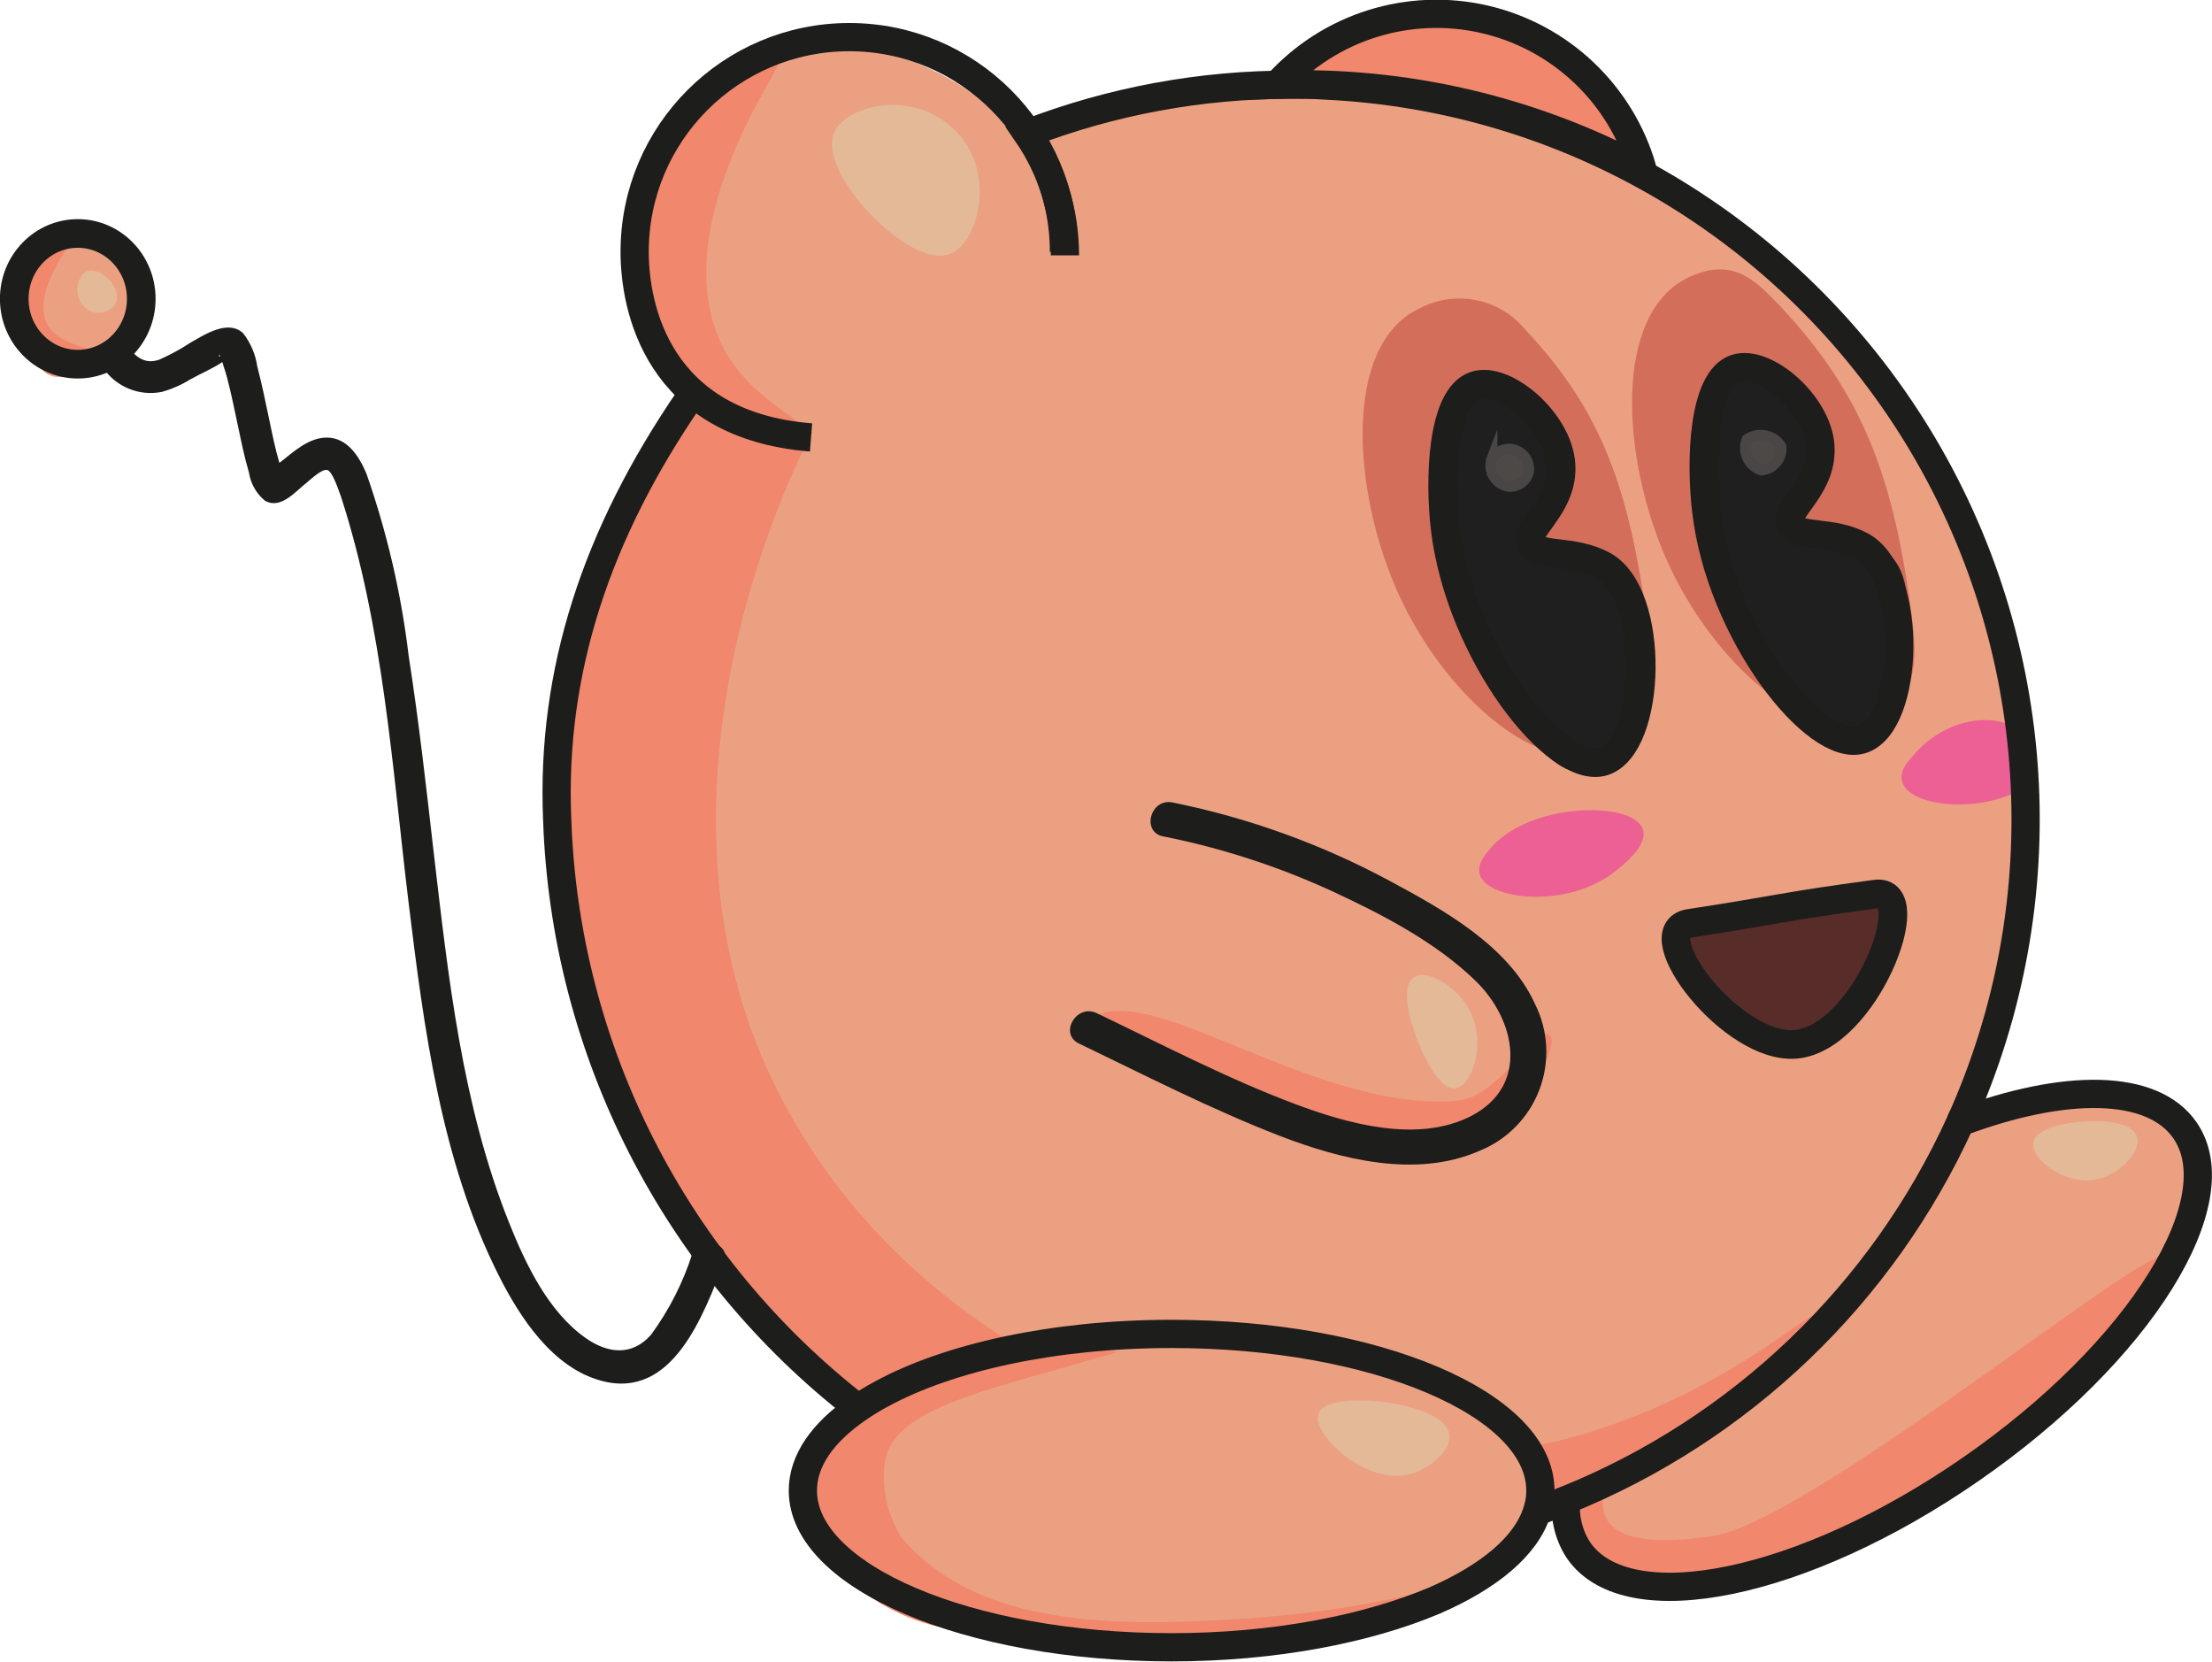
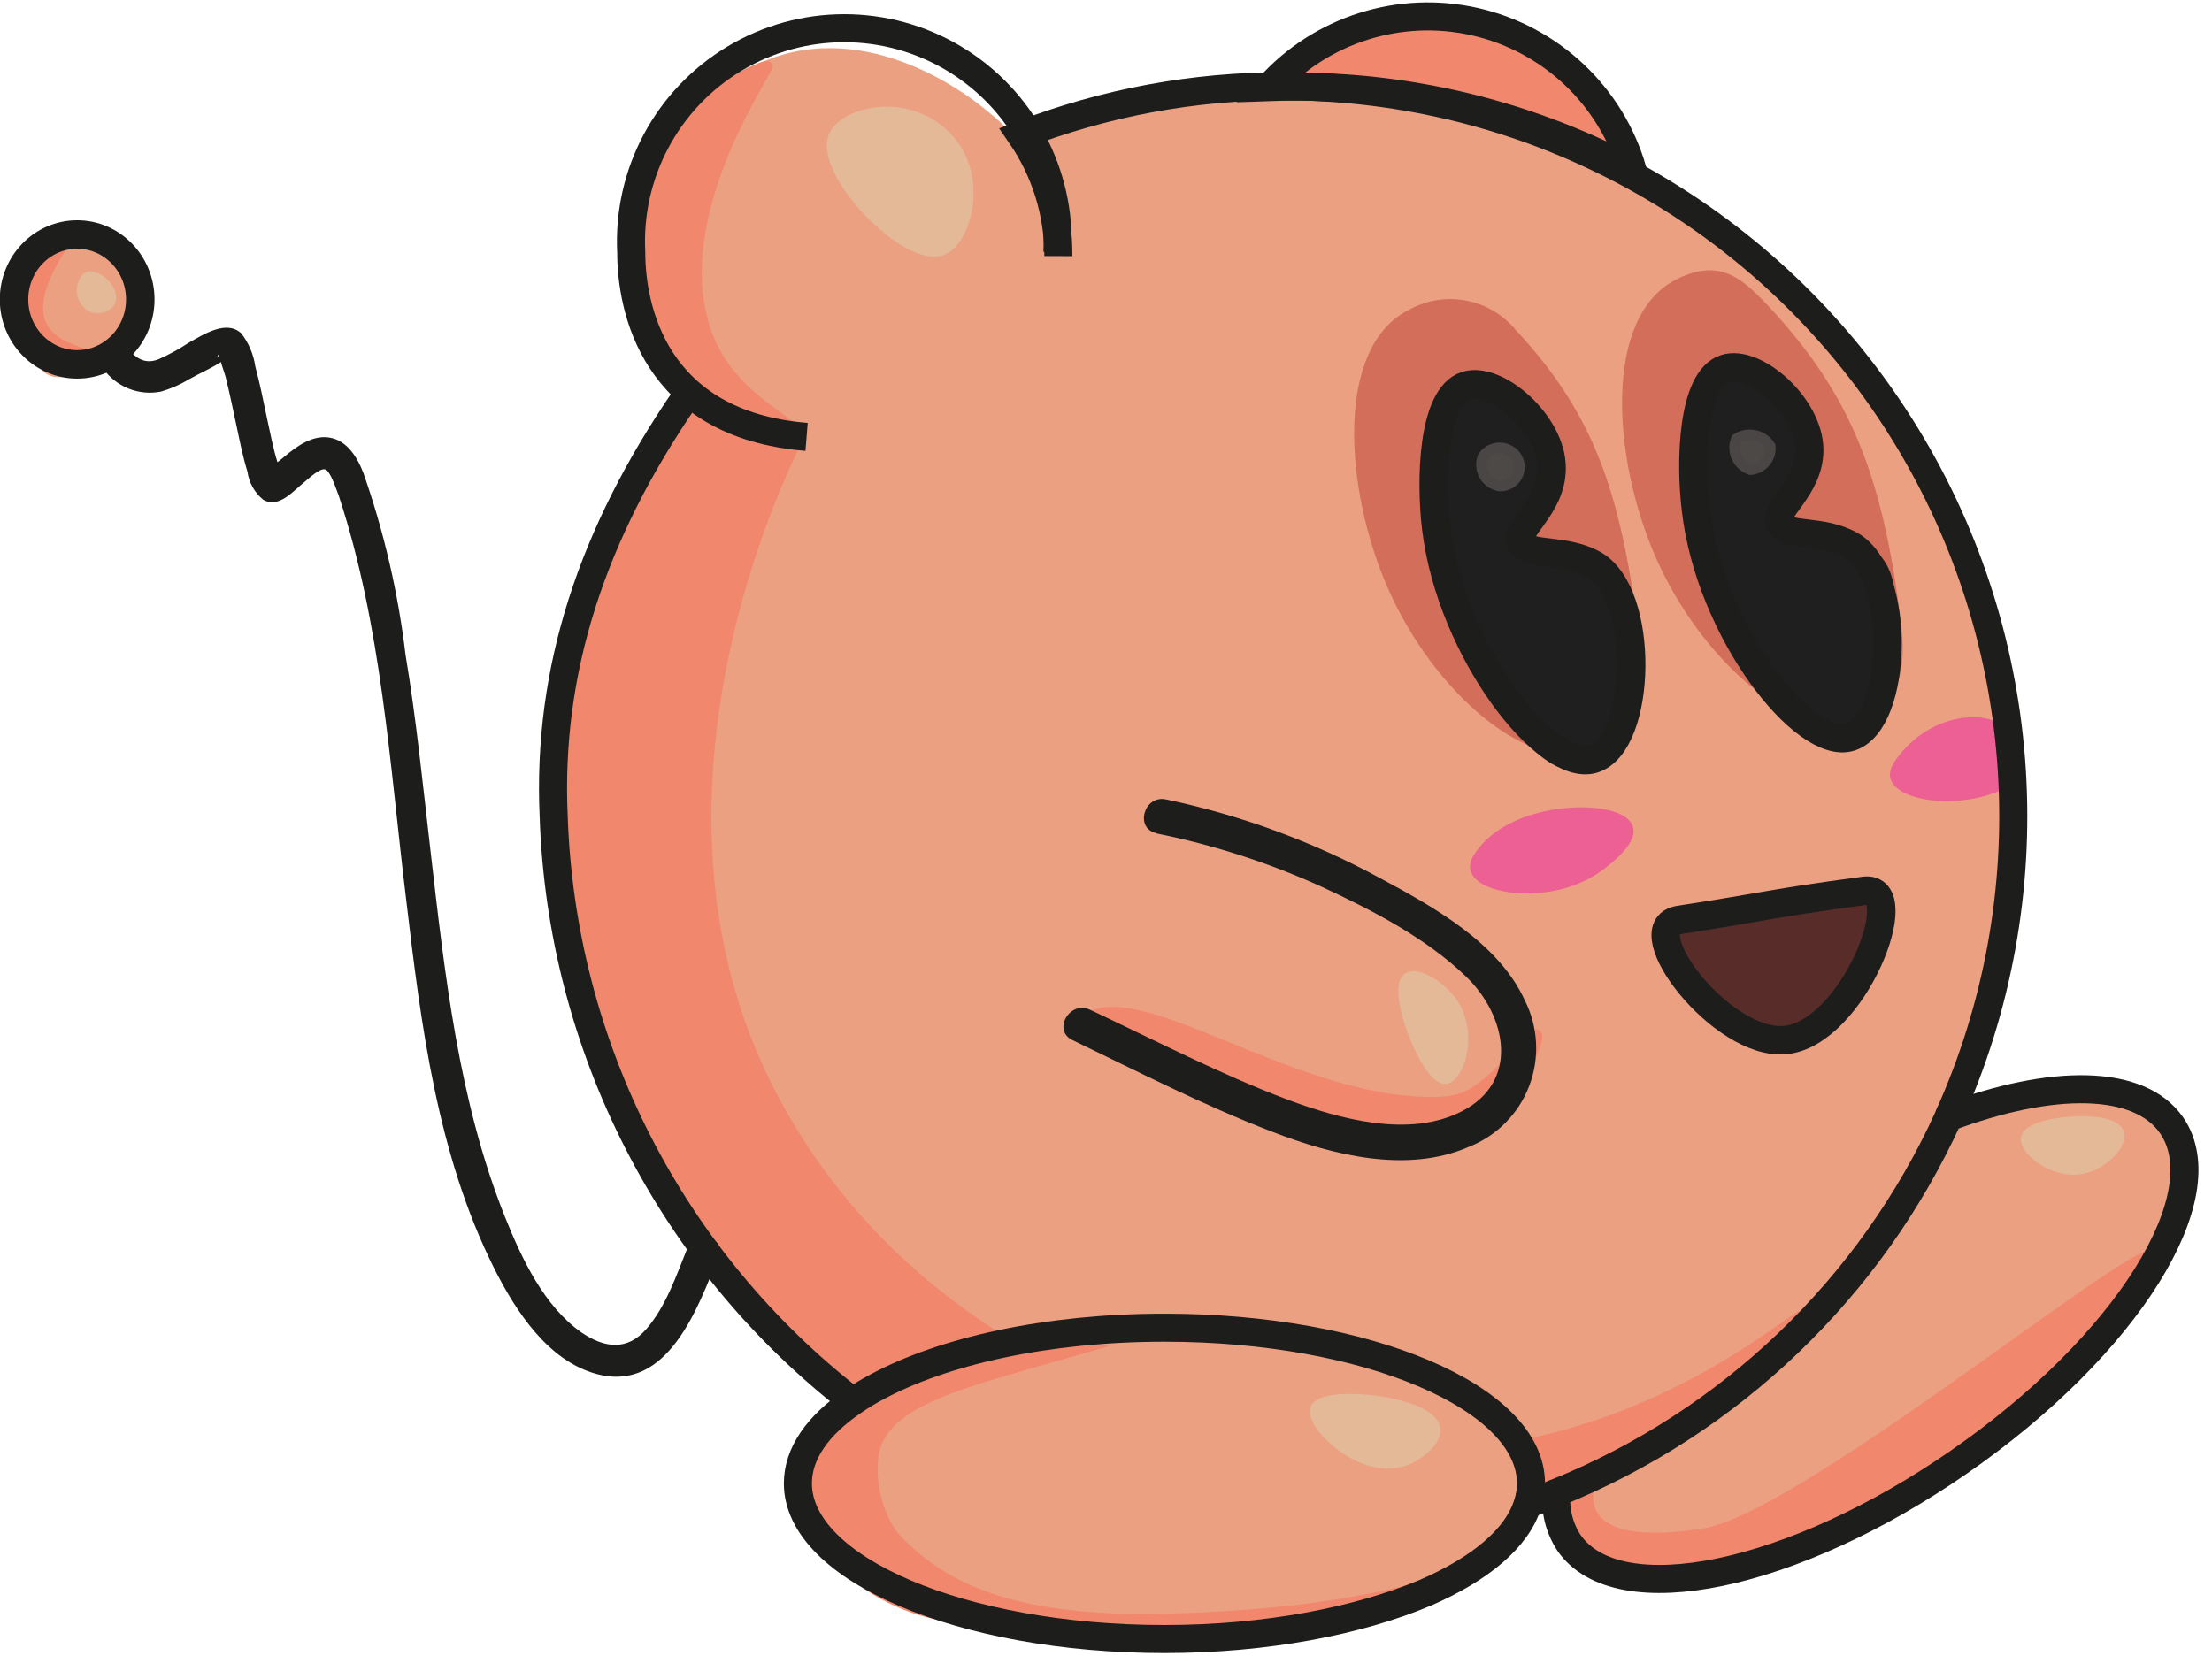
- <svg xmlns="http://www.w3.org/2000/svg" viewBox="0 0 156.74 117.7">
+ <svg xmlns="http://www.w3.org/2000/svg" viewBox="0 0 157.69 118.05">
  <defs>
    <style>.cls-1,.cls-2{fill:#eca082;stroke:#eca082;}.cls-1,.cls-10,.cls-11,.cls-13,.cls-2,.cls-3,.cls-4,.cls-5,.cls-6,.cls-7,.cls-8,.cls-9{stroke-miterlimit:10;}.cls-1,.cls-4,.cls-5,.cls-6,.cls-7,.cls-8,.cls-9{stroke-width:0.75px;}.cls-2,.cls-3{stroke-width:0.75px;}.cls-3{fill:#f1876d;stroke:#f1876d;}.cls-4{fill:#d36e5b;stroke:#d36e5b;}.cls-5{fill:#ec6095;stroke:#ec6094;}.cls-6{fill:#e4b998;stroke:#e4b998;}.cls-7{fill:#1f1f1f;stroke:#1f1f1f;}.cls-8{fill:#582d29;stroke:#582d29;}.cls-9{fill:#4c4947;stroke:#494645;}.cls-10,.cls-11,.cls-13{fill:none;stroke:#1d1d1b;}.cls-10{stroke-width:2px;}.cls-11{stroke-width:2.03px;}.cls-12{fill:#1d1d1b;}.cls-13{stroke-width:2.03px;}</style>
  </defs>
-   <g id="Capa_9" data-name="Capa 9">
-     <path class="cls-1" d="M3.6,26.21c1.66.88,7.07-2.85,6.19-6.19-.48-1.84-2.83-3.38-4.45-2.9C2.44,18,1.81,25.27,3.6,26.21Z" />
-     <path class="cls-2" d="M56.89,30.28a13.82,13.82,0,0,1-10.26-12.2A13.66,13.66,0,0,1,53.79,4.92c7.43-3.8,14.83,1.88,15.87,2.71,1.47,1.17,4.55,3.63,5,7.36C75.65,22.39,66.07,32.39,56.89,30.28Z" />
-     <path class="cls-2" d="M79.73,7.25C57,12.6,39.19,34,39.28,57.76,39.37,82.28,58.4,96.9,61,98.79c14.73,10.93,35.9,14.67,53,6.39,13-6.28,19.75-17.59,21.67-20.9a54.68,54.68,0,0,0,6.78-19.55,50.57,50.57,0,0,0-2.32-25.36,51.39,51.39,0,0,0-13.94-20.12C115.05,9.46,97.53,3.06,79.73,7.25Z" />
-     <path class="cls-3" d="M4.66,17c-.09-.05-4.45,5.09-2.8,7.45,1.1,1.59,4.46,1.26,4.55.87S3.91,24.85,3,23.12C1.77,20.7,4.74,17.06,4.66,17Z" />
-     <path class="cls-3" d="M77.28,72.63c3.54-3,14.39,5.51,24.25,5.78,3.17.08,3.79-.39,7.88-4.73.53-.56-.21,2.09-1.58,3.47-1.17,1.17-1.79,4.47-15.44,2.24C89.32,78.88,79.71,76.1,79.26,74,79.1,73.2,76.53,73.27,77.28,72.63Z" />
-     <path class="cls-3" d="M91.82,4.73c-.16-1.28,7.55-5.18,14.62-2.9,5.62,1.81,9.42,7.06,8.71,8.13s-4.49-1.83-13-3.59C95.28,4.94,91.93,5.55,91.82,4.73Z" />
-     <path class="cls-3" d="M54.7,4.55c-.28-.17-15,5.48-6.28,21.25,2.14,3.9,7.83,5.31,8.15,4.82s-3.9-2.22-5.75-6C46.7,16.12,55,4.7,54.7,4.55Z" />
-     <path class="cls-3" d="M48.85,28.84C37.49,46.76,37,60.42,42.57,75.37c8.82,23.79,33.92,40,64.44,31.41,12.64-3.56,21.12-11.76,21.52-13.1.27-.9-8.83,7.93-22.73,9.63-16.23,2-40.14-5-50.8-25.4-11.51-22.09,2-47,2-47C53,30.31,49.53,27.78,48.85,28.84Z" />
-     <path class="cls-1" d="M112.16,106.5c18.58-7.22,22.62-25.14,29.42-28,3.53-1.47,13,.72,13.31,1.91,3.2,14-30.14,35.62-42.47,30.74C111.44,110.76,110,107.33,112.16,106.5Z" />
-     <path class="cls-2" d="M59.44,104.27c2.42-10.56,38.52-11,45.68-4.83,2.91,2.51,4.43,5.5,3.87,6.58-6.51,12.67-41.71,14.65-48.38,3.29A7,7,0,0,1,59.44,104.27Z" />
-     <path class="cls-3" d="M114.24,103.37c-3.35,4.95-4.59,2.29-2.19,5.55C121,121.05,150,98.34,153.73,89.7c1.69-3.92-24.78,18.32-32.26,19.48C108,111.27,115.3,101.81,114.24,103.37Z" />
-     <path class="cls-3" d="M77.68,95.84C74.28,95,57,100,57,105.2c0,4.13,4.65,9,10.64,9.88,25.06,3.88,36.75-2.51,36.68-3,0-.27-5.68,2.84-21.29,3.2-10.83.25-16-2.26-19.36-6a8.39,8.39,0,0,1-1.35-5.71C62.93,99.54,69.05,98.34,77.68,95.84Z" />
-   </g>
-   <g id="Capa_10" data-name="Capa 10">
-     <path class="cls-4" d="M119.79,20c-5.08,2.43-4.48,12.35-1.42,19.35,3.2,7.34,10.08,13.4,14.58,11.23,2.43-1.17,2.52-3.83,2.2-6.45-1.29-10.32-3.54-16.06-9.29-22.19C123.92,19.89,122.55,18.7,119.79,20Z" />
-     <path class="cls-4" d="M100.7,22.21c-5.08,2.44-4.48,12.35-1.42,19.36,3.2,7.33,10.07,13.39,14.58,11.22,2.43-1.16,3-4.35,2.71-7-1.29-10.33-3-16.06-8.78-22.2A5.68,5.68,0,0,0,100.7,22.21Z" />
-     <path class="cls-5" d="M135.66,54c2.66-3.38,6.91-3.05,7.49-1.42.37,1,.93,2.38.64,2.58-3.3,2.28-8.24,1.54-8.64.13C135,54.79,135.37,54.32,135.66,54Z" />
-     <path class="cls-5" d="M105.73,60.54c2.65-3.38,9.74-3.31,10.32-1.68.37,1-1.9,2.64-2.19,2.84-3.31,2.28-8.24,1.54-8.65.13C105.08,61.37,105.44,60.91,105.73,60.54Z" />
-     <path class="cls-6" d="M6.2,19.62a1.35,1.35,0,0,0,.22,2,1.08,1.08,0,0,0,1.38-.2c.32-.47-.1-1.22-.59-1.56C7.18,19.8,6.57,19.39,6.2,19.62Z" />
-     <path class="cls-6" d="M59.47,9.5c-1.17,2.54,5.2,9.18,7.74,8.13,1.7-.7,3-5.35.2-8.13S60.23,7.85,59.47,9.5Z" />
-     <path class="cls-6" d="M103.08,76.73c.86-.11,1.94-3,.58-5.23-.86-1.39-2.66-2.41-3.29-1.93C99.2,70.46,101.75,76.9,103.08,76.73Z" />
-     <path class="cls-6" d="M144.45,81c-.16.84,2.19,2.83,4.42,2.08,1.3-.44,2.47-1.77,2.18-2.48C150.5,79.25,144.69,79.75,144.45,81Z" />
-     <path class="cls-6" d="M93.79,100.28c-.41,1.09,3.32,4.81,6.39,3.68,1-.39,2.32-1.45,2.13-2.33C101.89,99.68,94.3,98.92,93.79,100.28Z" />
-     <path class="cls-7" d="M122.24,27.05c-4.58,3.51,3.22,25.94,8.13,25.55,3.23-.25,6.1-10.4,3.29-13-1.76-1.61-5.29.21-6.58-1.55-.79-1.08.82-2.25,1-5.41,0-.55.22-4.56-1.93-5.81A3.86,3.86,0,0,0,122.24,27.05Z" />
-     <path class="cls-7" d="M103.92,28.73c-4.59,3.5,3.22,25.93,8.13,25.55,3.22-.26,6.1-10.4,3.29-13-1.76-1.61-5.29.21-6.58-1.55-.8-1.09.81-2.26,1-5.42,0-.55.22-4.55-1.94-5.8A3.82,3.82,0,0,0,103.92,28.73Z" />
-     <path class="cls-8" d="M119.66,65.7c3.1.77,8.88-1.2,13.52-2.56,3-.87.73,9.55-4.61,10.49S116.66,65,119.66,65.7Z" />
-     <path class="cls-9" d="M123.79,31.12a1.66,1.66,0,0,0,1,2.19,1.53,1.53,0,0,0,1.42-1.68A1.72,1.72,0,0,0,123.79,31.12Z" />
-     <path class="cls-9" d="M105.73,32.41a1.53,1.53,0,0,0,1.16,2.06,1.38,1.38,0,0,0,1.42-1,1.41,1.41,0,0,0-2.58-1Z" />
-   </g>
  <g id="Capa_2" data-name="Capa 2">
-     <path class="cls-10" d="M153.07,90.77c-2.73,4.38-7.42,9.16-13.41,13.31-11.86,8.22-24.31,10.8-27.8,5.76a5.59,5.59,0,0,1-.89-3.57A52.2,52.2,0,0,0,138.91,79.5c7.38-2.76,13.6-2.76,15.91.57C156.55,82.57,155.75,86.47,153.07,90.77Z" />
-     <path class="cls-10" d="M111,106.27c-.68.28-1.36.54-2,.78" />
-     <path class="cls-10" d="M75.46,18.09a15.16,15.16,0,0,0-2.68-8.63A51.77,51.77,0,0,1,91.51,6c.8,0,1.6,0,2.39.06a52.05,52.05,0,0,1,45,73.46" />
-     <path class="cls-10" d="M48.87,28.19c-6.66,9.7-9.82,19.45-9.39,29.82A55.12,55.12,0,0,0,60.81,99.76" />
-     <path class="cls-10" d="M90.5,6A51.52,51.52,0,0,1,116.39,12,15.19,15.19,0,0,0,90.5,6Z" />
-     <path class="cls-10" d="M131.9,38.68c3.7,2,3.44,12.66,0,13.72-3.24,1-10-7.56-11-16.24-.41-3.38-.28-9.29,2.1-10.06,2.13-.7,6.05,2.73,6,5.82,0,2.77-2.7,4.31-2.13,5.27S129.82,37.54,131.9,38.68Z" />
-     <path class="cls-11" d="M113.59,40.06c3.74,2,3.48,12.82,0,13.89-3.29,1-10.1-7.65-11.18-16.45-.42-3.42-.28-9.4,2.13-10.19,2.15-.7,6.12,2.77,6.08,5.9,0,2.8-2.74,4.37-2.16,5.33S111.48,38.9,113.59,40.06Z" />
-     <path class="cls-11" d="M132.91,63.34c3.36-.44-.78,10.19-5.64,10.64-4.51.43-10.92-8-7.59-8.56C126.49,64.38,126,64.27,132.91,63.34Z" />
-     <path class="cls-10" d="M109.15,105.6a4.53,4.53,0,0,1-.23,1.45c-.75,2.46-3.4,4.66-7.3,6.35-4.74,2-11.32,3.3-18.6,3.3-14.43,0-26.13-5-26.13-11.1,0-2.15,1.44-4.15,3.92-5.84a17,17,0,0,1,1.64-1C67.23,96.16,74.67,94.5,83,94.5,97.45,94.5,109.15,99.47,109.15,105.6Z" />
-     <path class="cls-12" d="M82.46,59.26a53.78,53.78,0,0,1,11.81,3.82c3.58,1.65,7.44,3.64,10.29,6.41s3.82,7.45-.33,9.58c-3.77,1.93-8.71.55-12.42-.84C87,76.43,82.36,74,77.72,71.78c-1.44-.7-2.71,1.46-1.26,2.15,4.7,2.26,9.39,4.67,14.25,6.55,4.31,1.66,9.6,3,14.05,1.08a7.56,7.56,0,0,0,4-10.45c-1.87-4.11-6.5-6.67-10.3-8.71a55.81,55.81,0,0,0-15.37-5.55c-1.57-.32-2.24,2.09-.66,2.41Z" />
-     <path class="cls-10" d="M75.39,17.84a15.21,15.21,0,0,0-30.42,0c0,3.88,1.57,12.28,12.5,13.15" />
-     <path class="cls-12" d="M49.06,88.8a20,20,0,0,1-2.93,5.76c-1.33,1.52-3.05,1.33-4.59.26-2.69-1.87-4.3-5.28-5.48-8.23-3.32-8.31-4.3-17.4-5.33-26.21-.53-4.64-1.05-9.28-1.77-13.9a60.9,60.9,0,0,0-3-12.94C25.44,32.32,24.61,31,23.15,31c-1.27,0-2.34,1-3.26,1.72-.17.14-.74.48-.79.66s1,.19,1,.25c0-.1-.24-.64-.3-.83-.3-1-.52-2.1-.74-3.16-.26-1.23-.51-2.46-.83-3.68a5,5,0,0,0-1-2.35c-1.06-1-2.73.09-3.74.67a15.36,15.36,0,0,1-2.18,1.19c-1.06.38-1.69-.19-2.35-1C8,23.35,6.38,25,7.31,26.07a4.07,4.07,0,0,0,4.17,1.69,7.85,7.85,0,0,0,2-.88c.76-.43,1.65-.79,2.35-1.28s-.52-.16-.28-.47a2.59,2.59,0,0,0,.14.29c.09.39.29.89.4,1.33.29,1.11.52,2.24.76,3.37s.46,2.25.79,3.35a3.21,3.21,0,0,0,1.13,2c1.14.65,2.17-.67,3-1.31.29-.24,1-.91,1.39-.87s.84,1.47,1,1.89c3,9.23,3.63,19.17,4.79,28.75,1.09,8.92,2.29,18.26,6.37,26.39,1.51,3,3.82,6.57,7.29,7.5,5.1,1.38,7.25-4.75,8.7-8.39.54-1.36-1.65-1.94-2.18-.6Z" />
-     <ellipse class="cls-13" cx="5.51" cy="21.17" rx="4.5" ry="4.63" />
+     <path class="cls-1" d="M3.59,26.39c1.66.88,7.07-2.85,6.19-6.19C9.29,18.36,7,16.82,5.33,17.29,2.42,18.14,1.8,25.44,3.59,26.39Z" />
+     <path class="cls-2" d="M56.88,30.45A13.8,13.8,0,0,1,46.62,18.26,13.63,13.63,0,0,1,53.78,5.1C61.21,1.3,68.6,7,69.65,7.81c1.46,1.16,4.55,3.62,5,7.35C75.64,22.56,66.05,32.56,56.88,30.45Z" />
+     <path class="cls-2" d="M79.71,7.42C56.93,12.78,39.17,34.17,39.26,57.94c.09,24.51,19.13,39.14,21.68,41,14.73,10.93,35.9,14.67,53,6.39,13-6.29,19.76-17.6,21.68-20.91a54.4,54.4,0,0,0,6.77-19.54,50.44,50.44,0,0,0-2.32-25.36,51.14,51.14,0,0,0-13.93-20.13C115,9.64,97.52,3.23,79.71,7.42Z" />
+     <path class="cls-3" d="M4.65,17.2c-.09-.06-4.45,5.09-2.81,7.45C3,26.23,6.3,25.9,6.39,25.52S3.9,25,3,23.29C1.76,20.88,4.73,17.24,4.65,17.2Z" />
+     <path class="cls-3" d="M77.27,72.81c3.53-3,14.39,5.51,24.24,5.77,3.17.09,3.8-.38,7.89-4.73.53-.56-.22,2.09-1.59,3.47-1.16,1.18-1.79,4.48-15.43,2.24-3.08-.5-12.68-3.28-13.13-5.43C79.09,73.37,76.52,73.44,77.27,72.81Z" />
+     <path class="cls-3" d="M91.81,4.91C91.64,3.63,99.35-.28,106.42,2c5.63,1.81,9.43,7.07,8.71,8.13s-4.49-1.82-13-3.58C95.26,5.12,91.92,5.73,91.81,4.91Z" />
+     <path class="cls-3" d="M54.68,4.72c-.27-.16-15,5.48-6.28,21.26,2.15,3.89,7.84,5.31,8.16,4.81s-3.9-2.21-5.75-6C46.69,16.3,54.94,4.87,54.68,4.72Z" />
+     <path class="cls-3" d="M48.84,29C37.47,46.93,37,60.6,42.55,75.54c8.83,23.8,33.92,40,64.44,31.42,12.65-3.56,21.13-11.77,21.53-13.1.27-.9-8.83,7.92-22.73,9.62-16.23,2-40.14-5-50.8-25.4-11.52-22.08,2-47,2-47C53,30.49,49.51,28,48.84,29Z" />
+     <path class="cls-1" d="M112.15,106.68c18.58-7.23,22.61-25.15,29.42-28,3.52-1.48,13,.71,13.31,1.9,3.19,14-30.15,35.62-42.47,30.74C111.43,110.94,110,107.51,112.15,106.68Z" />
+     <path class="cls-2" d="M59.43,104.45c2.41-10.56,38.52-11,45.68-4.84,2.91,2.52,4.42,5.5,3.87,6.58-6.52,12.68-41.72,14.65-48.39,3.29A7,7,0,0,1,59.43,104.45Z" />
+     <path class="cls-3" d="M114.23,103.55c-3.35,5-4.59,2.28-2.19,5.55,8.9,12.13,37.93-10.58,41.67-19.23,1.7-3.91-24.77,18.33-32.25,19.49C108,111.45,115.29,102,114.23,103.55Z" />
+     <path class="cls-3" d="M77.67,96c-3.41-.88-20.73,4.2-20.72,9.36,0,4.14,4.65,9,10.64,9.89,25.06,3.87,36.74-2.51,36.67-3,0-.28-5.67,2.84-21.29,3.19-10.82.25-16-2.25-19.35-6a8.32,8.32,0,0,1-1.36-5.71C62.91,99.71,69,98.52,77.67,96Z" />
+     <path class="cls-4" d="M119.78,20.2c-5.08,2.43-4.48,12.34-1.42,19.35,3.2,7.33,10.07,13.39,14.58,11.23,2.43-1.17,2.52-3.84,2.19-6.46-1.29-10.32-3.53-16-9.29-22.19C123.91,20.07,122.53,18.88,119.78,20.2Z" />
+     <path class="cls-4" d="M100.68,22.39c-5.08,2.43-4.48,12.35-1.42,19.35,3.2,7.34,10.08,13.39,14.58,11.23,2.43-1.17,3-4.35,2.71-7-1.29-10.32-3-16-8.77-22.19A5.67,5.67,0,0,0,100.68,22.39Z" />
+     <path class="cls-5" d="M135.65,54.13c2.66-3.38,6.9-3.05,7.48-1.42.37,1,.94,2.38.65,2.58-3.31,2.29-8.24,1.54-8.65.13C135,55,135.36,54.5,135.65,54.13Z" />
+     <path class="cls-5" d="M105.71,60.71c2.66-3.38,9.75-3.31,10.33-1.68.37,1-1.91,2.64-2.2,2.84-3.3,2.29-8.24,1.54-8.64.13C105.07,61.55,105.42,61.08,105.71,60.71Z" />
+     <path class="cls-6" d="M6.19,19.8a1.35,1.35,0,0,0,.22,2,1.09,1.09,0,0,0,1.38-.2c.32-.48-.11-1.23-.59-1.56C7.16,20,6.56,19.56,6.19,19.8Z" />
+     <path class="cls-6" d="M59.46,9.68c-1.17,2.53,5.2,9.18,7.74,8.13,1.69-.7,3-5.35.19-8.13S60.22,8,59.46,9.68Z" />
+     <path class="cls-6" d="M103.07,76.91c.86-.11,1.93-3,.58-5.23-.86-1.39-2.67-2.41-3.29-1.94C99.19,70.63,101.74,77.07,103.07,76.91Z" />
+     <path class="cls-6" d="M144.44,81.14c-.17.85,2.18,2.83,4.42,2.08,1.29-.43,2.47-1.76,2.17-2.47C150.48,79.43,144.68,79.92,144.44,81.14Z" />
+     <path class="cls-6" d="M93.78,100.45c-.41,1.1,3.32,4.82,6.39,3.68,1-.38,2.32-1.44,2.12-2.32C101.87,99.86,94.29,99.1,93.78,100.45Z" />
+     <path class="cls-7" d="M122.23,27.23c-4.59,3.5,3.22,25.93,8.13,25.55,3.22-.26,6.09-10.41,3.29-13-1.76-1.61-5.29.21-6.58-1.55-.8-1.09.81-2.26,1-5.42,0-.55.22-4.55-1.94-5.81A3.84,3.84,0,0,0,122.23,27.23Z" />
+     <path class="cls-7" d="M103.91,28.91c-4.59,3.5,3.21,25.93,8.13,25.54,3.22-.25,6.09-10.4,3.29-13-1.77-1.62-5.3.21-6.58-1.55-.8-1.09.81-2.26,1-5.42,0-.55.23-4.55-1.93-5.81A3.82,3.82,0,0,0,103.91,28.91Z" />
+     <path class="cls-8" d="M119.65,65.87c3.1.78,8.87-1.2,13.52-2.55,3-.87.73,9.55-4.62,10.49S116.65,65.12,119.65,65.87Z" />
+     <path class="cls-9" d="M123.78,31.29a1.66,1.66,0,0,0,1,2.2,1.53,1.53,0,0,0,1.42-1.68A1.73,1.73,0,0,0,123.78,31.29Z" />
+     <path class="cls-9" d="M105.71,32.58a1.54,1.54,0,0,0,1.17,2.07,1.35,1.35,0,0,0,.64-2.58A1.42,1.42,0,0,0,105.71,32.58Z" />
+     <path class="cls-10" d="M153.06,90.94c-2.73,4.38-7.42,9.16-13.41,13.31-11.86,8.22-24.31,10.8-27.8,5.76a5.59,5.59,0,0,1-.89-3.57A52.2,52.2,0,0,0,138.9,79.67c7.38-2.76,13.6-2.76,15.91.57C156.54,82.74,155.74,86.64,153.06,90.94Z" />
+     <path class="cls-10" d="M111,106.44c-.68.28-1.36.54-2,.78" />
+     <path class="cls-10" d="M75.45,18.26a15.16,15.16,0,0,0-2.68-8.63A51.77,51.77,0,0,1,91.5,6.15c.8,0,1.6,0,2.39.06a52.05,52.05,0,0,1,45,73.46" />
+     <path class="cls-10" d="M48.86,28.36C42.2,38.06,39,47.81,39.47,58.18A55.12,55.12,0,0,0,60.8,99.93" />
+     <path class="cls-10" d="M90.48,6.21a51.64,51.64,0,0,1,25.9,5.91,15.2,15.2,0,0,0-25.9-5.91Z" />
+     <path class="cls-10" d="M131.89,38.85c3.7,2,3.44,12.67,0,13.72-3.25,1-10-7.55-11-16.24-.42-3.38-.28-9.29,2.1-10.06,2.13-.69,6,2.73,6,5.82,0,2.77-2.71,4.32-2.14,5.27S129.81,37.71,131.89,38.85Z" />
+     <path class="cls-11" d="M113.57,40.23c3.75,2.05,3.49,12.83,0,13.89-3.28,1-10.1-7.65-11.18-16.44-.42-3.43-.28-9.41,2.13-10.19,2.16-.7,6.12,2.77,6.09,5.9,0,2.8-2.74,4.36-2.17,5.33S111.47,39.08,113.57,40.23Z" />
+     <path class="cls-11" d="M132.9,63.52c3.35-.45-.78,10.18-5.64,10.64-4.52.42-10.92-8-7.59-8.56C126.47,64.55,126,64.45,132.9,63.52Z" />
+     <path class="cls-10" d="M109.14,105.77a4.53,4.53,0,0,1-.23,1.45c-.75,2.46-3.4,4.66-7.3,6.35-4.74,2-11.32,3.3-18.6,3.3-14.43,0-26.13-5-26.13-11.1,0-2.15,1.44-4.15,3.92-5.84a17,17,0,0,1,1.64-1c4.78-2.6,12.22-4.26,20.57-4.26C97.44,94.67,109.14,99.64,109.14,105.77Z" />
+     <path class="cls-12" d="M82.45,59.43a54,54,0,0,1,11.81,3.82c3.57,1.65,7.43,3.65,10.28,6.41s3.83,7.46-.33,9.58c-3.76,1.93-8.71.55-12.42-.83C87,76.6,82.34,74.18,77.71,72c-1.44-.69-2.71,1.46-1.26,2.16,4.69,2.26,9.38,4.67,14.25,6.54,4.31,1.67,9.6,3,14,1.08a7.56,7.56,0,0,0,4-10.45c-1.87-4.1-6.51-6.67-10.31-8.71A56,56,0,0,0,83.11,57c-1.57-.32-2.24,2.09-.66,2.41Z" />
+     <path class="cls-10" d="M75.38,18A15.21,15.21,0,1,0,45,18c0,3.88,1.56,12.27,12.5,13.15" />
+     <path class="cls-12" d="M49,89c-.78,1.94-1.53,4.16-2.92,5.76s-3,1.34-4.6.27c-2.69-1.87-4.29-5.29-5.47-8.23-3.33-8.31-4.31-17.4-5.33-26.22-.54-4.64-1-9.28-1.77-13.89A61.15,61.15,0,0,0,25.9,33.71c-.47-1.21-1.3-2.53-2.77-2.54-1.27,0-2.33.95-3.25,1.71-.17.15-.74.48-.8.66s1,.2,1,.26a5.14,5.14,0,0,0-.3-.84c-.31-1-.52-2.1-.75-3.15-.26-1.23-.5-2.47-.83-3.68a5,5,0,0,0-1-2.36c-1.06-1-2.73.1-3.75.67a14.83,14.83,0,0,1-2.18,1.19c-1.05.39-1.68-.18-2.35-1-.93-1.13-2.53.48-1.6,1.6a4.08,4.08,0,0,0,4.16,1.69,8.51,8.51,0,0,0,2-.88c.75-.43,1.64-.8,2.35-1.28s-.52-.17-.29-.47c0,0,.15.28.15.28.08.4.28.9.4,1.33.28,1.12.51,2.25.75,3.37s.46,2.26.8,3.36a3.15,3.15,0,0,0,1.12,2c1.14.66,2.18-.67,3-1.31.29-.24,1-.91,1.39-.86s.83,1.47,1,1.89c3.05,9.23,3.63,19.16,4.8,28.75C30,73,31.16,82.34,35.24,90.46c1.51,3,3.82,6.58,7.29,7.51,5.09,1.37,7.24-4.76,8.7-8.4.54-1.35-1.65-1.94-2.19-.6Z" />
+     <ellipse class="cls-13" cx="5.5" cy="21.35" rx="4.5" ry="4.63" />
  </g>
</svg>
